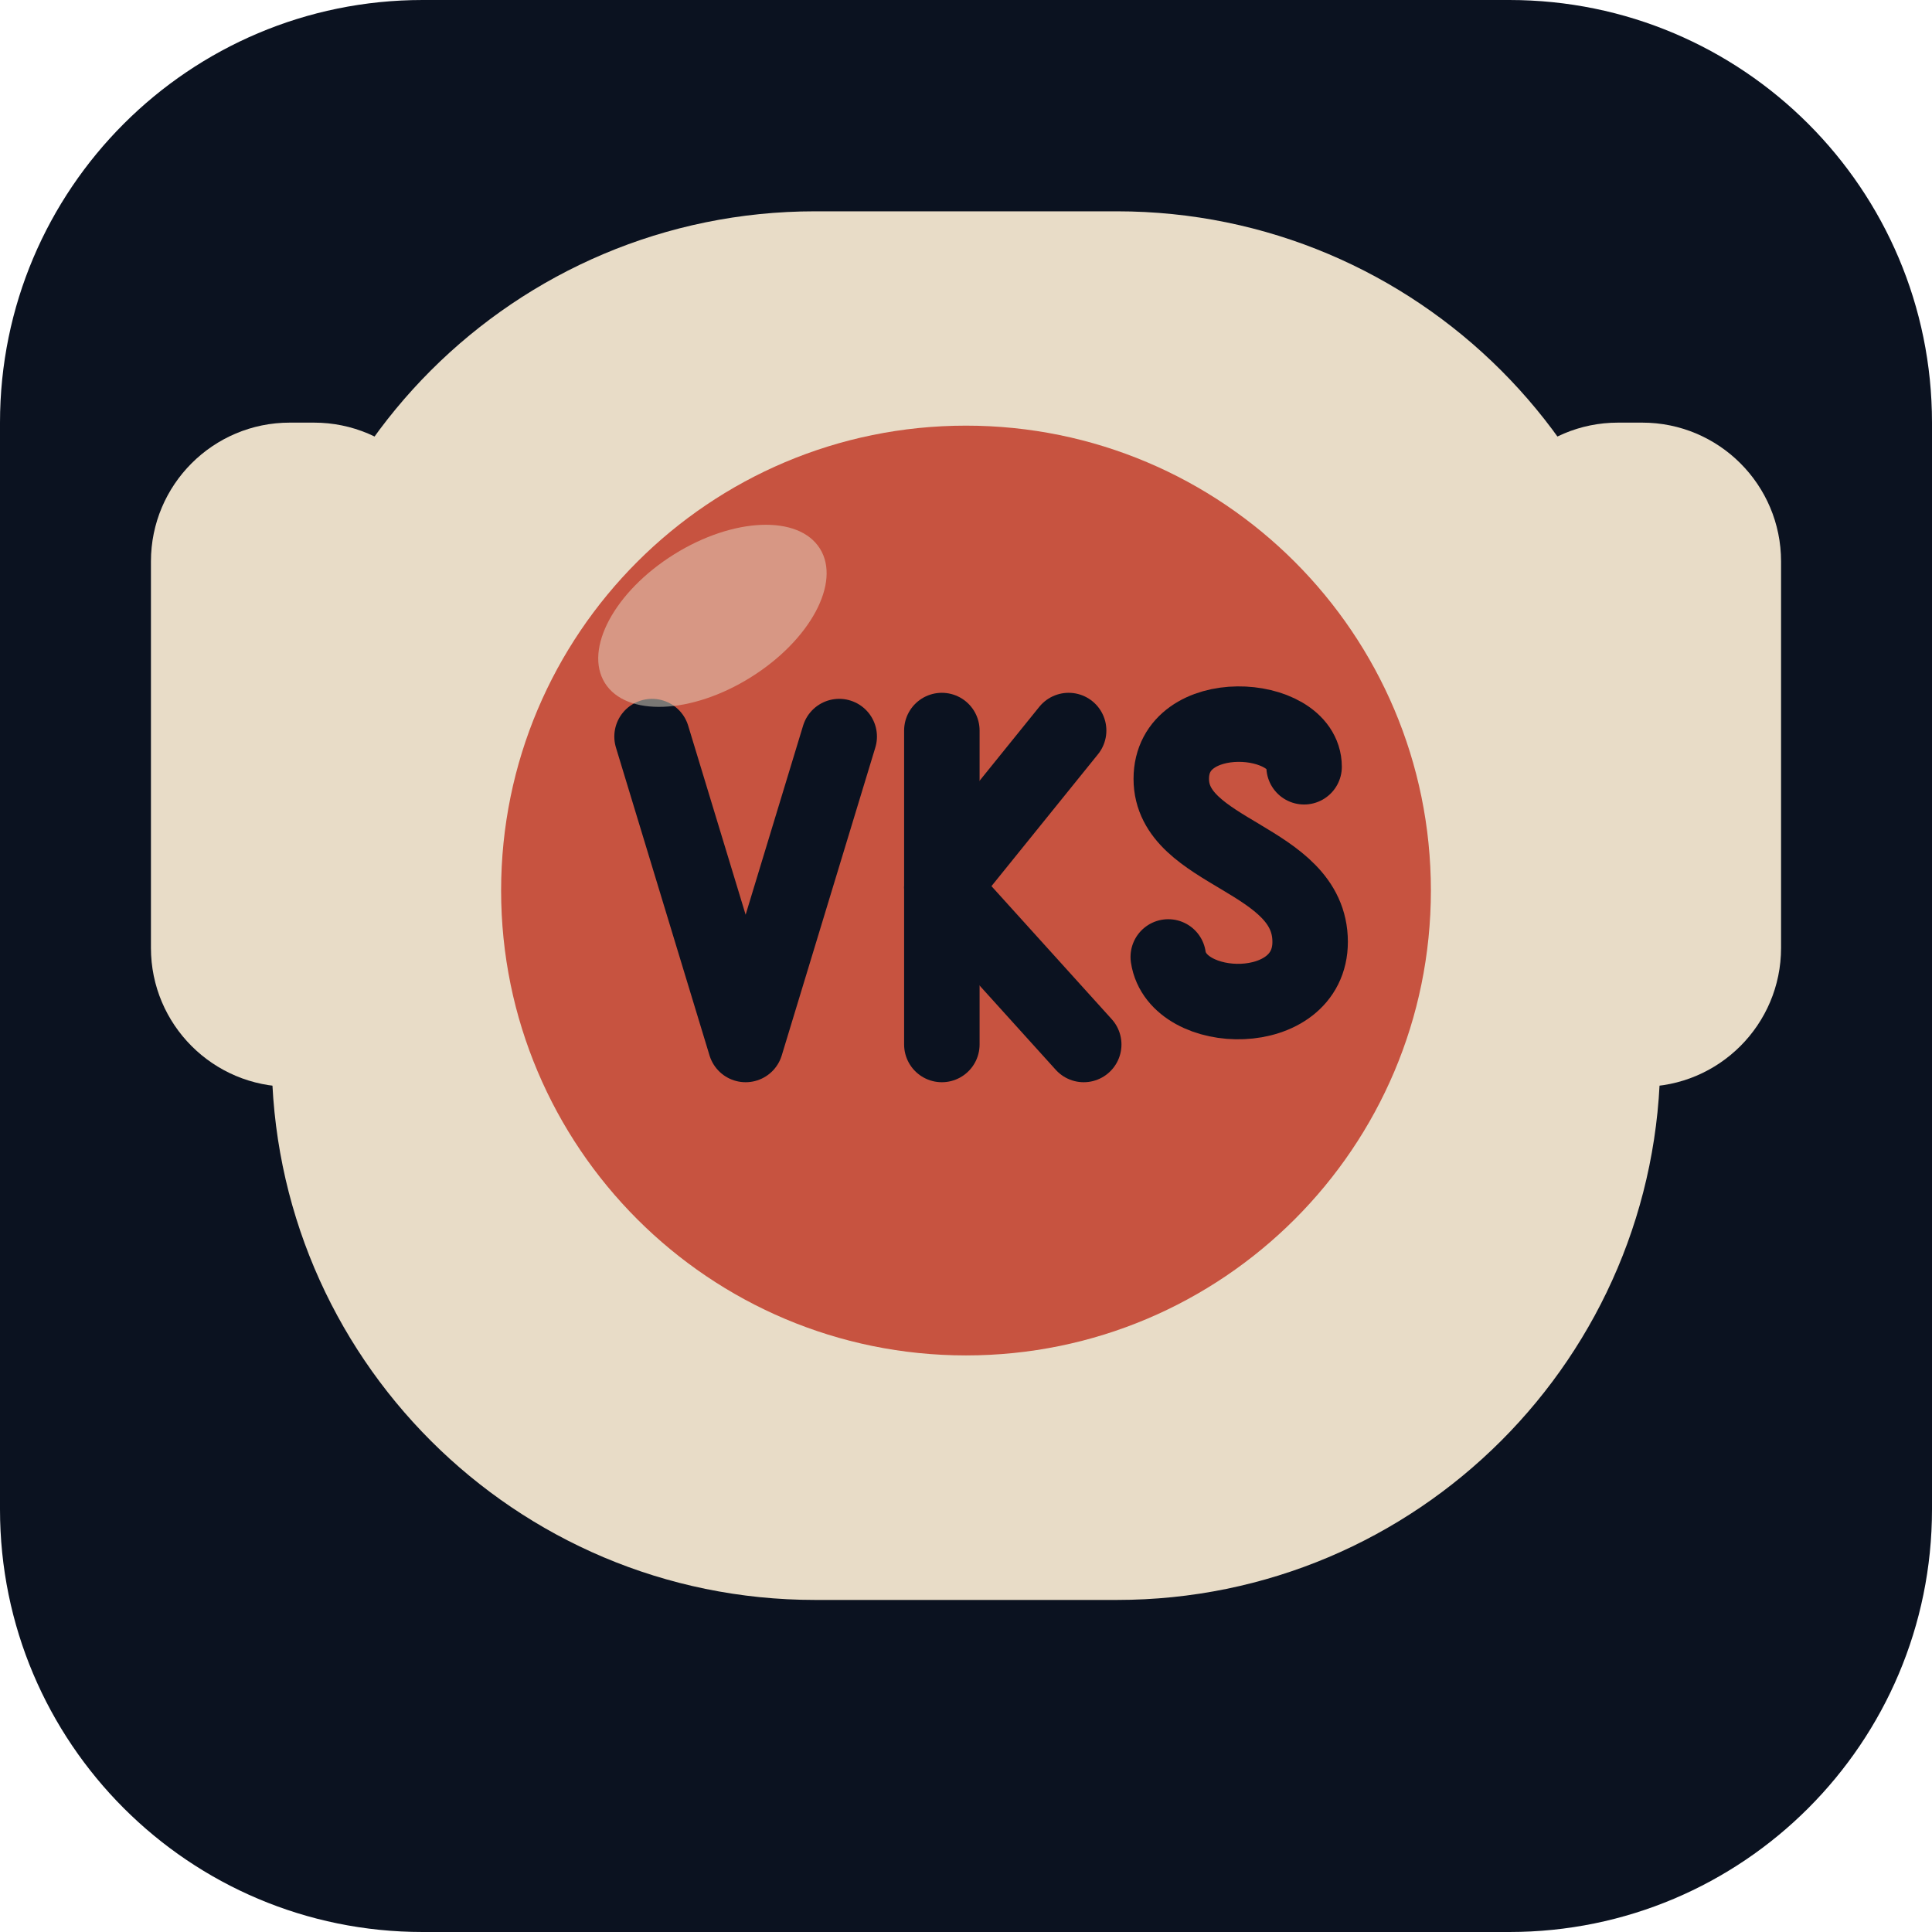
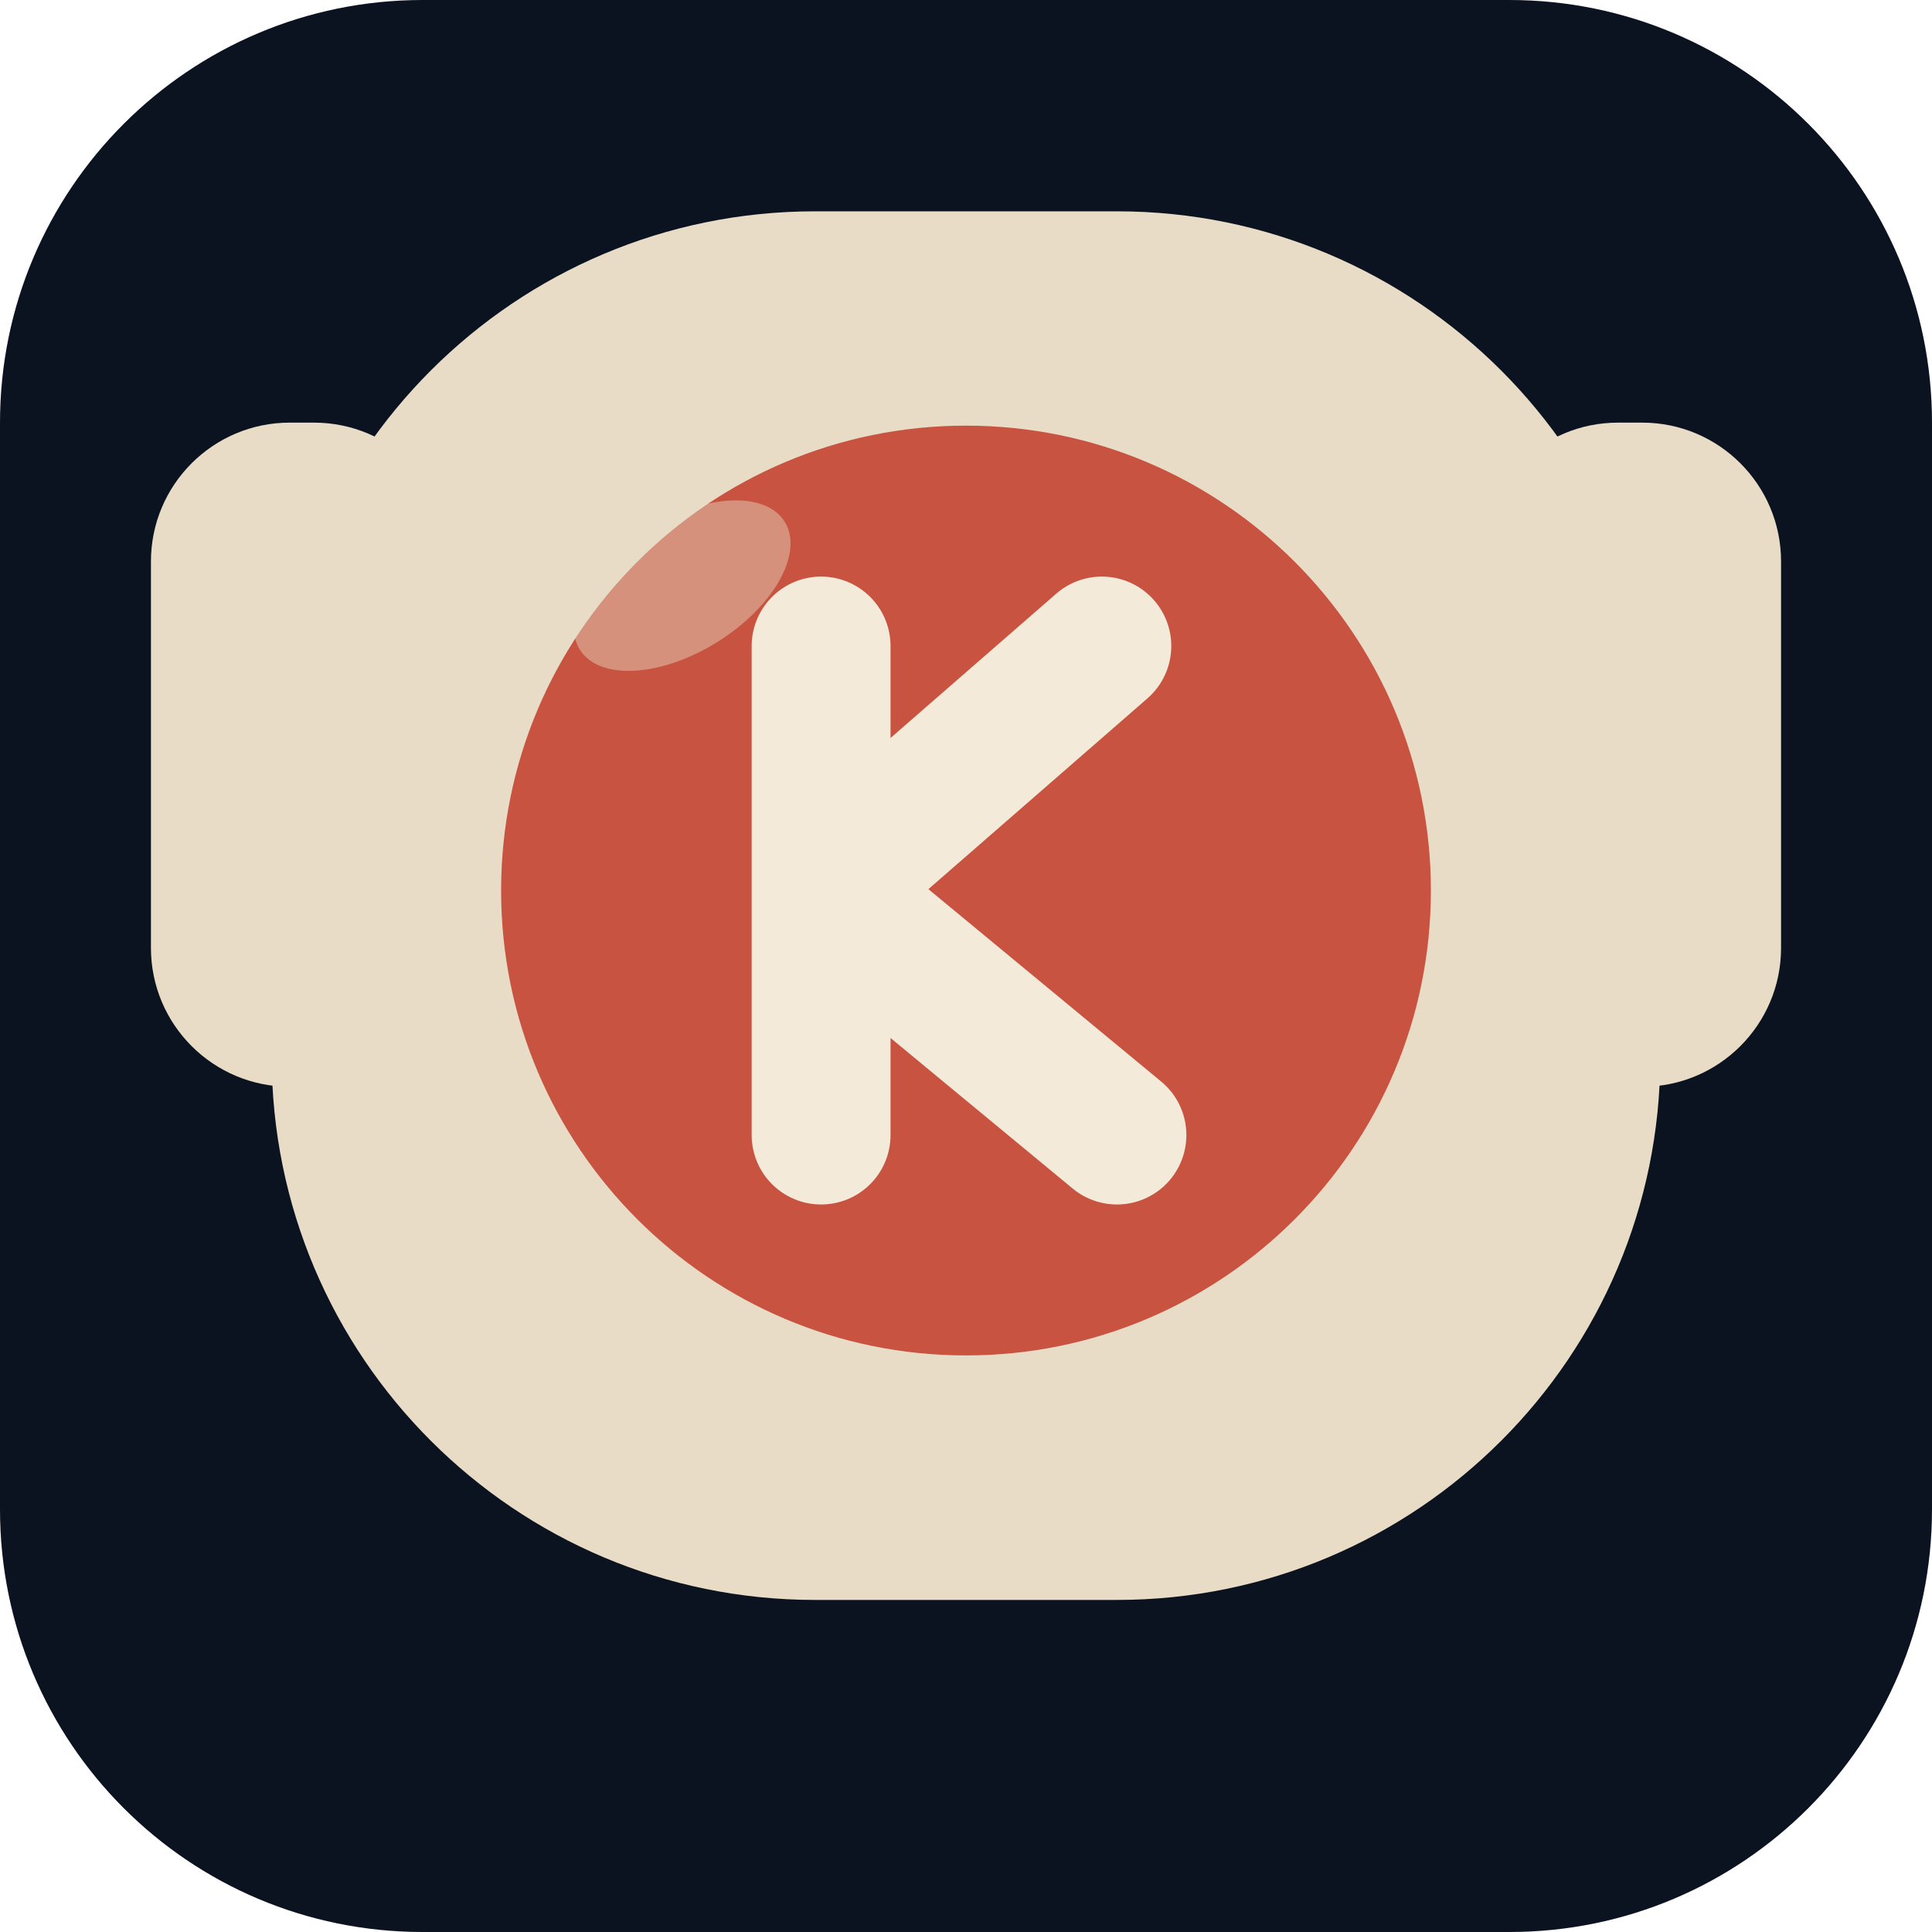
- <svg xmlns="http://www.w3.org/2000/svg" viewBox="0 0 64 64" role="img" aria-label="VKS">
+ <svg xmlns="http://www.w3.org/2000/svg" viewBox="0 0 64 64" role="img" aria-label="K">
  <rect width="64" height="64" rx="14" fill="#0B1220" />
  <rect x="5" y="14" width="10" height="22" rx="4.6" fill="#E8DCC7" />
  <rect x="49" y="14" width="10" height="22" rx="4.6" fill="#E8DCC7" />
  <rect x="9" y="7" width="46" height="46" rx="18" fill="#E8DCC7" />
  <circle cx="32" cy="29.5" r="15.4" fill="#C75340" />
-   <g fill="none" stroke="#0B1220" stroke-width="2.5" stroke-linecap="round" stroke-linejoin="round">
-     <path d="M21.6 24.4 24.7 34.6 27.8 24.4" />
-     <path d="M31.2 24.2V34.6" />
-     <path d="M31.2 29.4 35.4 24.2" />
-     <path d="M31.2 29.4 35.9 34.6" />
-     <path d="M43.2 25.4c0-1.8-4.4-2.1-4.4.4 0 2.5 4.6 2.6 4.6 5.4 0 2.6-4.4 2.5-4.7.5" />
-   </g>
-   <ellipse cx="23.6" cy="20.4" rx="4.2" ry="2.4" transform="rotate(-32 23.6 20.4)" fill="#E8DCC7" opacity="0.5" />
+   <path d="M27.2 21.4v16.2M27.2 29.5l9.3-8.1M27.2 29.5l9.8 8.1" fill="none" stroke="#F4EADA" stroke-width="4.6" stroke-linecap="round" stroke-linejoin="round" />
+   <ellipse cx="22.6" cy="19.4" rx="4" ry="2.2" transform="rotate(-32 22.6 19.4)" fill="#E8DCC7" opacity="0.45" />
</svg>
